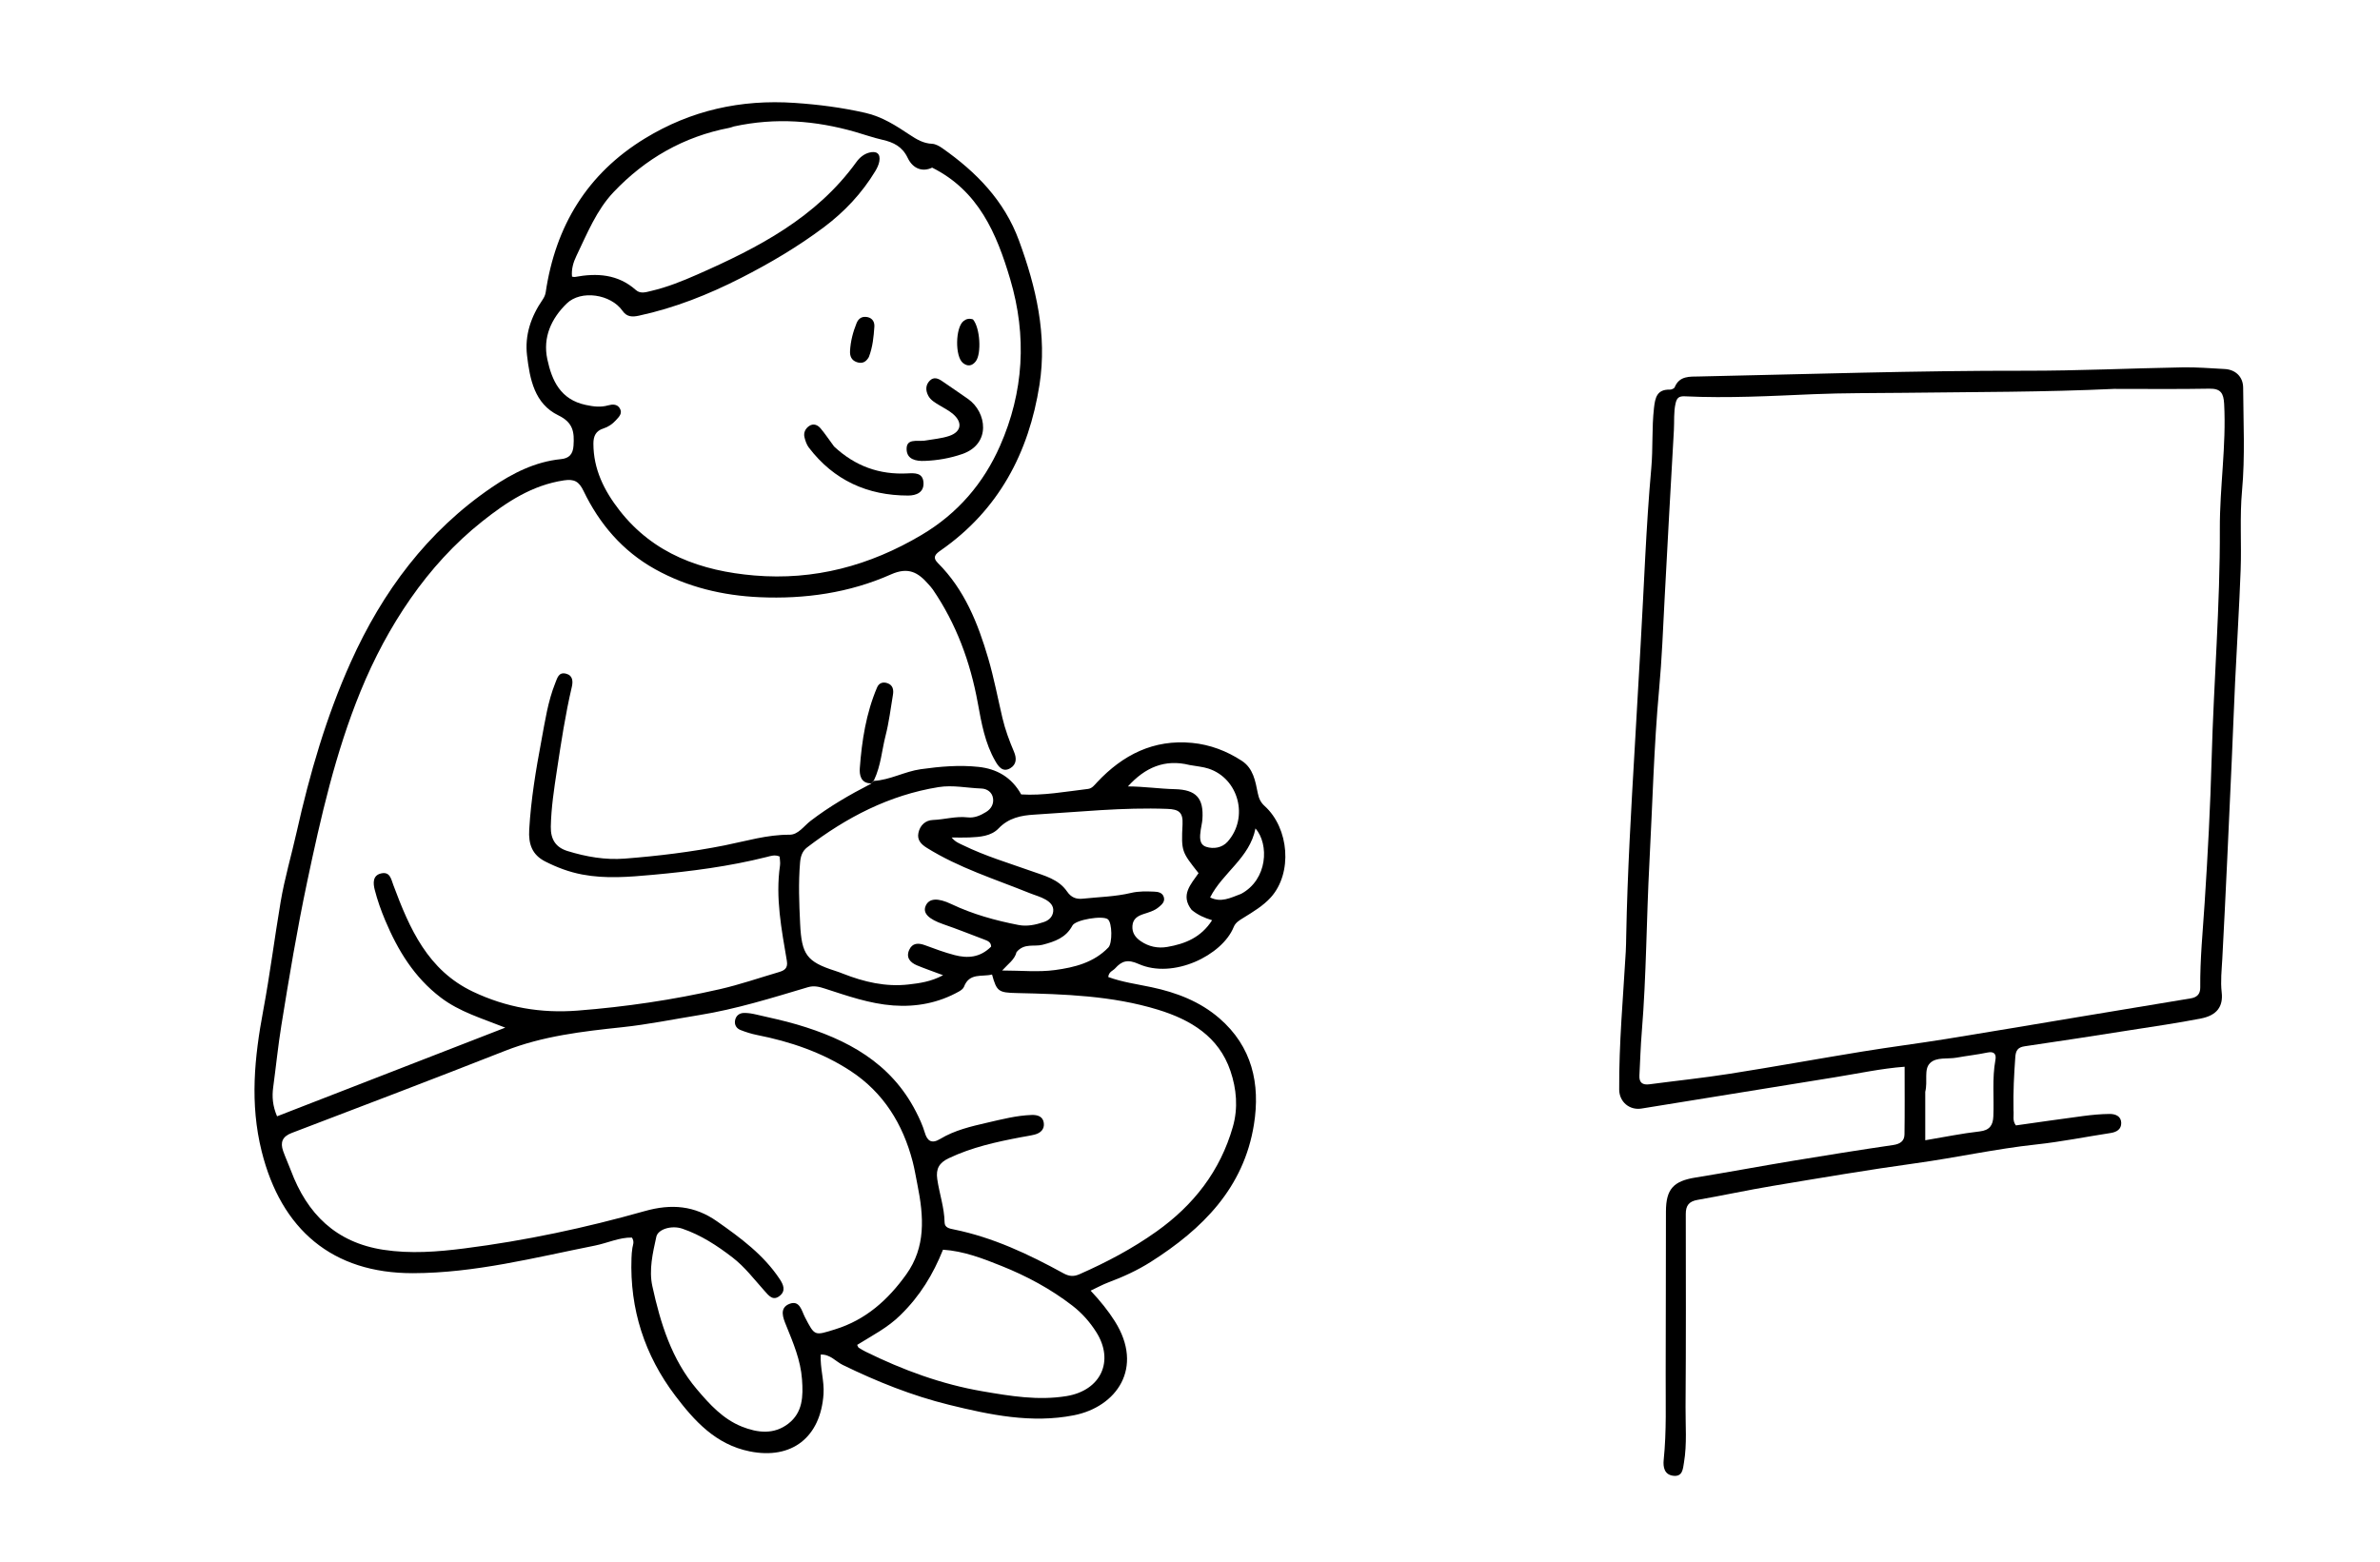
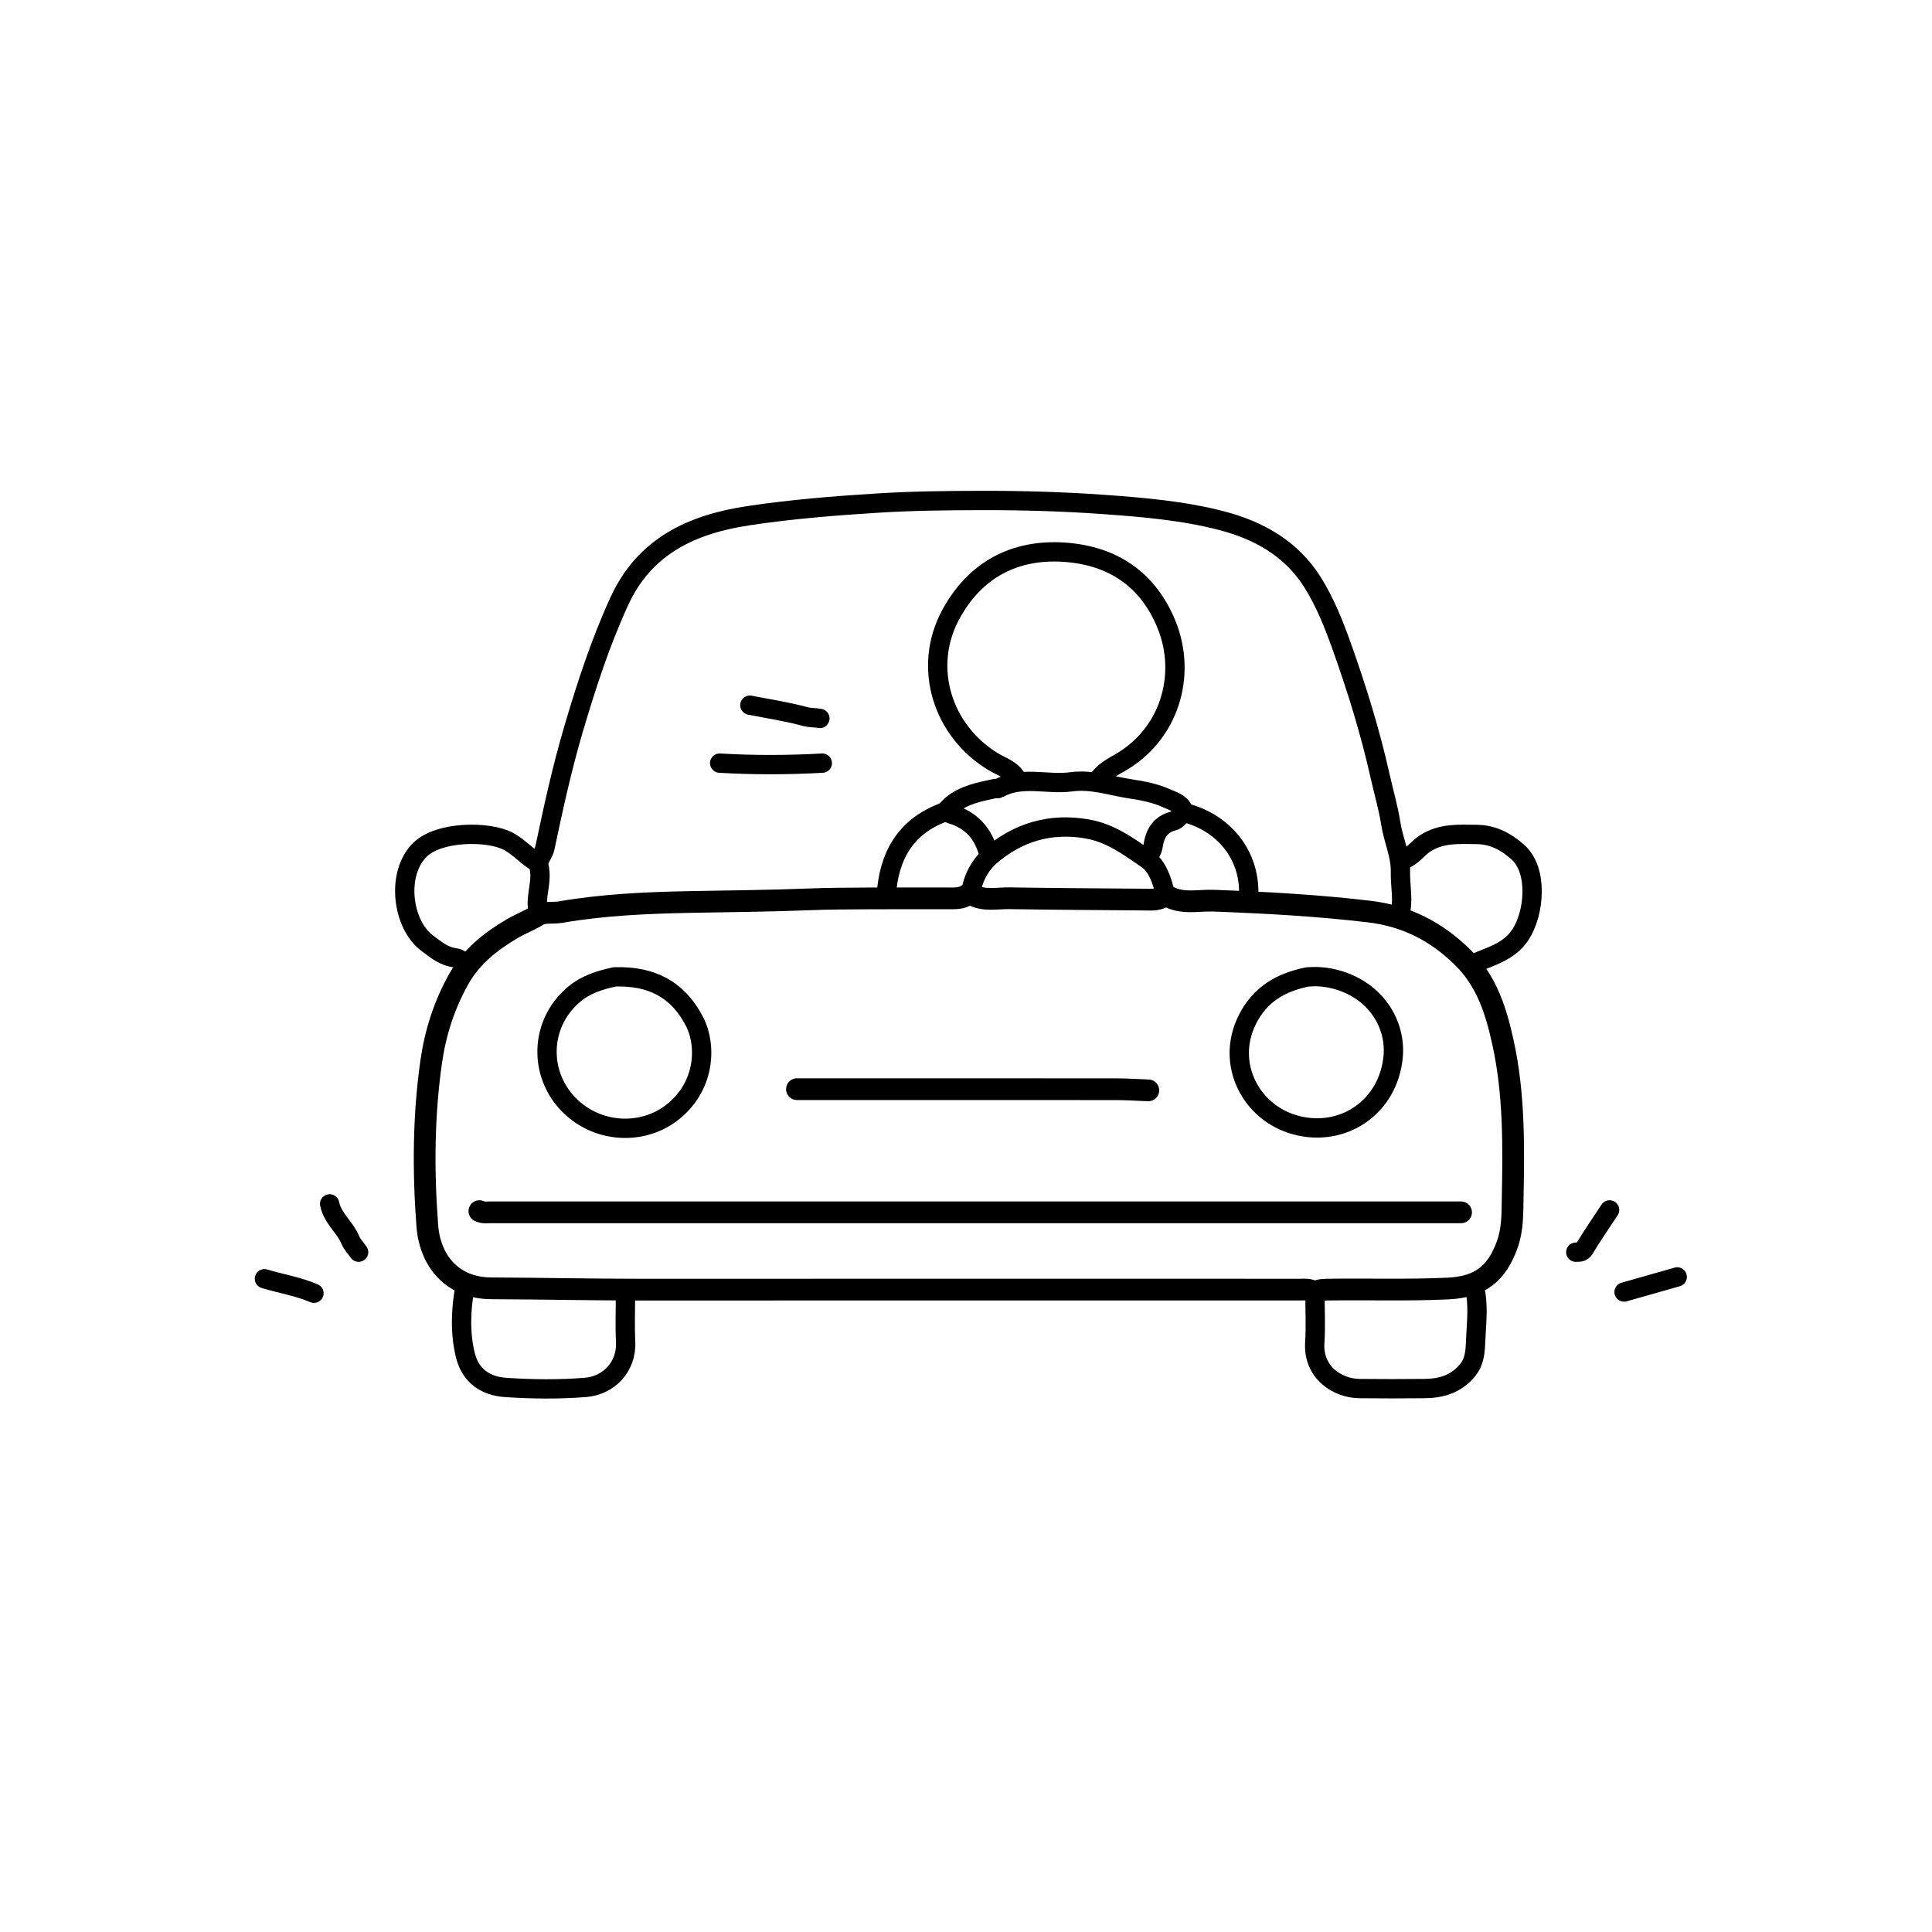
- <svg xmlns="http://www.w3.org/2000/svg" version="1.1" id="Layer_1" x="0px" y="0px" width="100%" viewBox="0 0 1024 672" enable-background="new 0 0 1024 672" xml:space="preserve">
-   <path fill="#000000" opacity="1" stroke="none" d=" M375.937,336.041   C383,335.636 389.23,331.973 396.201,330.995   C404.498,329.832 412.818,329.112 421.091,330.014   C428.744,330.849 435.207,334.355 439.37,341.853   C448.756,342.441 458.418,340.649 468.121,339.49   C469.885,339.279 470.893,337.825 472.045,336.598   C483.106,324.809 496.333,318.081 512.898,319.677   C520.639,320.424 527.803,323.156 534.298,327.395   C539.229,330.614 540.115,336.12 541.168,341.321   C541.623,343.567 542.368,345.264 544.102,346.832   C554.693,356.405 556.204,375.665 546.788,386.14   C543.54,389.752 539.107,392.408 534.907,395.003   C533.127,396.102 531.573,397.005 530.775,398.973   C525.866,411.077 504.814,421.465 489.877,414.804   C485.198,412.718 482.675,413.481 479.794,416.703   C478.84,417.771 477.07,418.101 476.827,420.425   C482.794,422.626 489.182,423.482 495.432,424.806   C506.172,427.081 516.24,430.927 524.612,438.159   C538.704,450.335 542.313,466.362 539.51,483.886   C535.141,511.208 517.375,528.879 495.142,542.999   C489.356,546.673 483.159,549.492 476.747,551.89   C474.444,552.752 472.271,553.963 469.246,555.387   C473.346,559.78 476.765,563.969 479.651,568.542   C492.363,588.685 480.31,605.419 462.052,609.015   C443.871,612.596 425.992,608.863 408.295,604.5   C392.382,600.578 377.305,594.521 362.607,587.36   C359.573,585.882 357.257,582.742 353.116,582.882   C352.811,588.742 354.706,594.222 354.325,599.872   C353.077,618.387 340.774,628.224 322.561,624.554   C307.934,621.606 298.763,611.444 290.541,600.598   C277.39,583.251 270.916,563.378 271.699,541.399   C271.752,539.907 271.855,538.404 272.097,536.933   C272.308,535.646 273.054,534.41 271.891,532.547   C266.501,532.412 261.327,534.928 255.918,536.006   C230.018,541.168 204.323,547.817 177.687,547.868   C143.035,547.933 120.992,529.15 112.581,495.439   C107.438,474.829 109.474,455.002 113.262,434.772   C116.162,419.281 118.119,403.615 120.746,388.07   C122.461,377.919 125.396,368.02 127.645,357.984   C133.258,332.93 140.371,308.383 150.91,284.935   C164.548,254.588 183.844,228.624 211.576,209.73   C220.478,203.665 230.215,198.682 241.344,197.573   C244.772,197.232 246.504,195.582 246.757,191.776   C247.143,185.962 246.651,181.844 240.231,178.731   C229.958,173.75 227.963,163.178 226.755,152.942   C225.718,144.156 228.478,136.196 233.456,128.954   C234.091,128.03 234.622,126.902 234.784,125.807   C239.005,97.258 252.63,74.738 277.492,59.561   C297.25,47.5 318.684,42.71 341.851,44.276   C352.189,44.975 362.273,46.278 372.358,48.578   C379.607,50.231 385.49,54.072 391.44,58.021   C394.382,59.974 397.286,61.713 401.014,61.877   C402.549,61.945 404.193,62.893 405.517,63.824   C420.075,74.057 432.1,86.32 438.414,103.503   C445.8,123.605 450.596,144.155 447.245,165.566   C442.666,194.822 429.68,219.458 404.803,236.806   C402.701,238.272 400.933,239.699 403.517,242.273   C414.974,253.691 420.747,268.182 425.174,283.266   C427.644,291.684 429.282,300.347 431.287,308.902   C432.469,313.944 434.266,318.774 436.286,323.528   C437.456,326.283 437.398,328.957 434.662,330.585   C431.408,332.521 429.549,329.769 428.286,327.597   C423.778,319.847 422.267,311.104 420.683,302.437   C417.478,284.898 411.467,268.49 401.367,253.696   C400.806,252.874 400.109,252.143 399.451,251.391   C395.043,246.353 390.857,243.834 383.344,247.176   C365.474,255.125 346.269,257.855 326.802,256.987   C311.065,256.285 295.812,252.689 281.872,244.937   C267.876,237.155 257.913,225.484 251.043,211.213   C249.123,207.226 247.12,206.036 242.636,206.709   C228.892,208.772 217.938,216.067 207.458,224.385   C195.507,233.869 185.323,245.131 176.65,257.573   C167.986,270 160.892,283.39 155.128,297.48   C144.307,323.933 138.027,351.658 132.157,379.458   C127.836,399.922 124.389,420.571 121.058,441.236   C119.628,450.109 118.735,459.018 117.538,467.903   C116.999,471.902 117.276,475.847 119.205,480.365   C151.747,467.72 184.159,455.126 217.393,442.212   C207.276,438.182 197.773,435.442 189.647,429.264   C178.184,420.549 171.156,408.923 165.735,396.048   C163.931,391.763 162.361,387.332 161.215,382.833   C160.544,380.196 160.235,376.702 163.964,375.848   C167.798,374.971 168.255,378.229 169.281,380.977   C176.219,399.57 184.034,417.523 203.555,426.767   C217.853,433.539 232.683,436.118 248.562,434.874   C269.169,433.26 289.516,430.267 309.623,425.681   C318.199,423.725 326.561,420.832 335.014,418.344   C337.408,417.639 339.098,416.756 338.546,413.478   C336.261,399.906 333.577,386.337 335.596,372.438   C335.779,371.174 335.5,369.842 335.438,368.587   C333.381,367.672 331.63,368.333 329.894,368.77   C313.733,372.842 297.284,374.961 280.708,376.461   C270.6,377.375 260.6,378.229 250.491,376.313   C244.838,375.241 239.646,373.279 234.571,370.699   C228.841,367.787 227.345,363.103 227.694,357.026   C228.439,344.053 230.573,331.262 232.961,318.558   C234.515,310.29 235.727,301.841 238.91,293.912   C239.805,291.68 240.393,289.099 243.532,289.895   C246.472,290.641 246.584,293.201 246.025,295.588   C243.25,307.424 241.434,319.425 239.615,331.431   C238.393,339.492 237.154,347.517 236.989,355.718   C236.876,361.3 239.199,364.685 244.217,366.228   C252.201,368.682 260.409,370.124 268.783,369.474   C283.205,368.355 297.574,366.606 311.757,363.78   C321.027,361.933 330.062,359.138 339.701,359.195   C343.434,359.217 345.889,355.435 348.733,353.254   C356.713,347.135 365.303,342.127 374.712,337.278   C375.416,336.597 375.677,336.319 375.937,336.041  M394.704,509.667   C394.041,506.412 393.525,503.119 392.691,499.908   C388.484,483.701 380.118,470.141 365.992,460.873   C353.762,452.848 340.049,448.214 325.72,445.374   C323.294,444.893 320.895,444.132 318.591,443.226   C316.939,442.576 315.955,441.101 316.239,439.23   C316.556,437.148 318.036,435.945 320.034,435.888   C321.828,435.837 323.668,436.174 325.432,436.582   C331.263,437.933 337.136,439.164 342.872,440.852   C364.402,447.186 383.257,457.249 394.068,478.302   C395.59,481.267 396.966,484.237 397.923,487.457   C398.916,490.799 400.703,492.414 404.52,490.103   C410.706,486.358 417.798,484.702 424.733,483.109   C431.017,481.666 437.342,480.005 443.866,479.787   C446.389,479.703 448.745,480.391 449.103,483.259   C449.441,485.962 447.674,487.589 445.154,488.231   C443.226,488.722 441.241,488.989 439.283,489.361   C428.65,491.379 418.138,493.687 408.24,498.385   C404.08,500.36 402.613,502.924 403.253,507.372   C404.151,513.616 406.31,519.632 406.412,526.025   C406.449,528.353 408.621,528.686 410.426,529.053   C427.267,532.475 442.597,539.714 457.513,547.901   C460.008,549.27 461.957,549.416 464.47,548.31   C476.078,543.198 487.223,537.307 497.587,529.934   C513.585,518.553 525.009,503.905 530.445,484.86   C532.762,476.741 532.019,468.566 529.398,460.835   C524.366,445.991 512.188,438.776 498.214,434.491   C478.454,428.43 457.937,427.792 437.459,427.327   C429.615,427.149 428.843,426.672 426.826,419.349   C422.524,420.463 417.082,418.464 414.758,424.628   C414.444,425.46 413.452,426.173 412.609,426.647   C403.818,431.584 394.246,433.393 384.336,432.669   C374.16,431.926 364.53,428.526 354.879,425.398   C352.532,424.637 350.258,424.022 347.597,424.815   C332.154,429.414 316.759,434.24 300.794,436.816   C289.801,438.589 278.858,440.839 267.801,442.014   C250.597,443.843 233.546,445.791 217.232,452.214   C186.743,464.218 156.113,475.864 125.496,487.54   C121.462,489.078 120.52,491.598 121.824,495.312   C122.813,498.128 124.092,500.84 125.138,503.638   C132.128,522.344 144.499,534.66 164.935,537.798   C176.612,539.592 188.219,538.686 199.765,537.22   C226.027,533.887 251.909,528.357 277.341,521.17   C288.921,517.898 298.852,518.781 308.547,525.592   C318.648,532.688 328.555,539.959 335.503,550.457   C337.083,552.844 338.157,555.455 335.51,557.598   C332.554,559.991 330.747,557.505 328.922,555.472   C324.486,550.532 320.477,545.188 315.151,541.089   C308.525,535.99 301.561,531.446 293.608,528.73   C288.942,527.137 283.104,528.941 282.39,532.186   C280.851,539.174 279.141,546.443 280.669,553.435   C284.153,569.388 288.944,584.982 299.806,597.805   C305.311,604.302 311.075,610.669 319.224,613.911   C325.979,616.599 333.004,617.407 339.191,612.616   C345.429,607.786 345.595,600.844 345.072,593.595   C344.47,585.249 341.279,577.838 338.214,570.268   C336.983,567.228 335.141,562.89 339.613,561.092   C344.113,559.283 344.936,564.136 346.308,566.773   C350.604,575.026 350.359,574.808 359.316,572.034   C372.545,567.938 382.098,559.325 389.927,548.394   C398.328,536.664 397.54,523.711 394.704,509.667  M315.715,54.423   C315.079,54.622 314.455,54.887 313.805,55.011   C294.177,58.769 277.63,68.289 264.009,82.649   C256.623,90.435 252.633,100.511 248.012,110.085   C246.615,112.98 245.806,115.866 246.107,119.039   C246.672,119.114 247.008,119.241 247.309,119.186   C256.847,117.424 265.862,117.944 273.588,124.803   C275.591,126.581 277.998,125.702 280.267,125.171   C287.105,123.571 293.564,120.966 299.985,118.141   C326.102,106.653 351.145,93.7 368.437,69.759   C369.861,67.786 371.693,66.284 373.951,65.677   C376.991,64.86 378.974,65.979 378.318,69.5   C378.051,70.933 377.373,72.356 376.61,73.619   C370.86,83.136 363.358,91.117 354.51,97.756   C343.302,106.165 331.286,113.258 318.779,119.629   C304.762,126.768 290.318,132.51 274.925,135.833   C272.104,136.442 269.719,136.451 267.857,133.782   C262.83,126.577 249.985,124.607 243.818,130.617   C237.206,137.059 233.472,145.167 235.485,154.577   C237.46,163.814 241.144,171.935 252.017,174.25   C255.402,174.971 258.405,175.353 261.689,174.429   C263.477,173.926 265.519,173.814 266.65,175.682   C267.988,177.894 266.294,179.403 264.95,180.885   C263.465,182.523 261.671,183.726 259.569,184.396   C256.365,185.417 255.315,187.648 255.314,190.88   C255.311,201.934 259.969,211.175 266.518,219.586   C281.2,238.444 301.78,245.702 324.506,247.635   C350.316,249.831 374.181,243.449 396.529,230.177   C412.102,220.929 423.173,207.97 430.28,191.832   C440.489,168.65 441.895,144.625 434.645,120.155   C428.791,100.391 421.003,82.101 401.052,72.132   C397.137,74.048 392.865,72.832 390.537,67.936   C388.239,63.101 384.467,61.24 379.739,60.169   C375.69,59.252 371.764,57.844 367.784,56.711   C350.931,51.918 333.829,50.477 315.715,54.423  M426.43,407.347   C426.425,405.453 425.012,404.878 423.585,404.339   C417.676,402.108 411.808,399.756 405.838,397.699   C399.595,395.546 396.919,392.956 398.259,389.833   C399.685,386.509 403.435,386.241 409.284,389.023   C418.503,393.407 428.258,396.104 438.232,398.04   C441.89,398.75 445.508,397.973 448.995,396.815   C451.157,396.096 452.825,394.713 453.139,392.273   C453.47,389.702 451.686,388.157 449.869,387.101   C447.741,385.864 445.264,385.234 442.955,384.3   C428.016,378.26 412.544,373.45 398.733,364.812   C396.179,363.215 394.54,361.378 395.157,358.395   C395.831,355.131 398.166,352.971 401.418,352.848   C406.404,352.658 411.28,351.139 416.309,351.727   C419.304,352.077 421.865,350.887 424.303,349.393   C426.478,348.06 427.623,345.925 427.255,343.493   C426.86,340.892 424.683,339.397 422.253,339.313   C416.109,339.099 409.956,337.715 403.825,338.704   C382.605,342.127 364.163,351.723 347.279,364.64   C345.185,366.241 344.465,368.46 344.232,371.16   C343.474,379.96 343.84,388.725 344.261,397.516   C344.897,410.797 347.079,413.852 359.378,417.791   C360.487,418.146 361.582,418.55 362.666,418.977   C371.75,422.553 381.087,424.759 390.915,423.634   C395.685,423.088 400.507,422.443 405.771,419.652   C401.297,417.975 397.868,416.799 394.529,415.406   C391.597,414.182 389.7,412.049 391.19,408.742   C392.547,405.73 395.096,405.673 397.974,406.74   C402.181,408.299 406.408,409.872 410.741,410.999   C416.27,412.437 421.652,412.133 426.43,407.347  M387.402,565.91   C381.99,571.313 375.168,574.746 368.795,578.729   C369.137,579.377 369.213,579.773 369.447,579.922   C370.424,580.545 371.42,581.148 372.458,581.659   C388.465,589.545 405.105,595.675 422.725,598.695   C434.651,600.738 446.626,602.762 458.848,600.766   C473.668,598.346 479.584,585.646 471.628,573.158   C468.826,568.759 465.48,564.988 461.322,561.785   C452.02,554.621 441.795,549.133 430.965,544.785   C422.863,541.532 414.678,538.355 405.73,537.766   C401.502,548.308 395.891,557.641 387.402,565.91  M512.71,391.551   C507.703,385.172 512.43,380.472 515.677,375.733   C508.459,366.529 508.202,366.516 508.793,354.712   C509.055,349.474 507.119,348.261 502.284,348.076   C483.101,347.345 464.061,349.418 444.976,350.55   C439.33,350.885 433.976,351.942 429.624,356.494   C426.428,359.838 421.575,360.176 417.04,360.369   C414.652,360.471 412.256,360.387 409.439,360.387   C411.053,362.378 412.819,362.956 414.433,363.745   C423.88,368.362 433.943,371.353 443.81,374.863   C449.43,376.863 455.461,378.315 459.11,383.631   C460.852,386.169 462.994,387.031 465.893,386.719   C472.822,385.973 479.829,385.869 486.65,384.233   C489.936,383.446 493.266,383.561 496.594,383.685   C498.304,383.749 500.094,384.11 500.701,385.932   C501.402,388.036 499.82,389.311 498.392,390.478   C496.543,391.99 494.265,392.59 492.05,393.316   C489.56,394.132 487.477,395.308 487.237,398.348   C486.996,401.384 488.5,403.429 490.825,405.016   C494.287,407.379 498.204,408.18 502.251,407.477   C509.863,406.155 516.737,403.449 521.506,395.988   C518.108,394.939 515.524,393.824 512.71,391.551  M511.83,329.198   C501.098,326.498 492.577,330.326 485.294,338.403   C492.112,338.429 498.764,339.429 505.468,339.591   C514.637,339.813 518.005,343.426 517.329,352.645   C517.22,354.127 516.817,355.586 516.619,357.064   C516.239,359.914 515.749,363.358 518.988,364.411   C522.071,365.413 525.803,364.861 528.171,362.199   C537.403,351.818 532.962,334.976 519.937,330.736   C517.592,329.973 515.063,329.772 511.83,329.198  M437.368,409.702   C436.572,412.963 433.704,414.814 431.169,417.626   C439.366,417.626 446.773,418.398 453.942,417.424   C462.271,416.293 470.638,414.238 476.9,407.689   C478.629,405.881 478.576,397.116 476.658,395.579   C474.492,393.843 462.775,395.732 461.409,398.292   C458.609,403.541 453.853,405.177 448.517,406.56   C444.936,407.487 440.72,405.713 437.368,409.702  M534.006,384.632   C545.444,378.48 546.109,363.291 540.171,356.473   C537.701,369.173 526.09,375.466 520.655,386.182   C525.392,388.522 529.327,386.392 534.006,384.632  z" />
-   <path fill="#000000" opacity="1" stroke="none" d=" M866.316,477.774   C866.55,480.159 865.746,482.237 867.352,484.281   C876.905,482.938 886.577,481.517 896.269,480.246   C900.051,479.749 903.876,479.378 907.685,479.351   C910.068,479.334 912.602,480.237 912.667,483.178   C912.728,485.921 910.741,487.145 908.114,487.548   C897.429,489.189 886.8,491.329 876.064,492.486   C858.67,494.359 841.603,498.164 824.297,500.553   C803.709,503.394 783.208,506.891 762.703,510.309   C751.894,512.11 741.176,514.454 730.377,516.327   C726.705,516.965 725.307,518.743 725.313,522.372   C725.356,550.031 725.419,577.692 725.216,605.35   C725.157,613.323 725.875,621.343 724.544,629.284   C724.081,632.045 723.994,635.532 719.939,635.051   C716.099,634.595 715.485,631.346 715.809,628.188   C717.074,615.889 716.609,603.558 716.662,591.239   C716.761,567.911 716.697,544.582 716.776,521.254   C716.808,511.637 720.059,508.236 729.459,506.715   C743.408,504.459 757.299,501.848 771.24,499.537   C785.657,497.147 800.089,494.84 814.548,492.721   C817.564,492.279 819.366,491.003 819.41,488.14   C819.556,478.55 819.465,468.957 819.465,459.035   C809.565,459.761 799.524,461.949 789.41,463.574   C761.687,468.03 733.978,472.576 706.253,477.027   C701.075,477.858 696.695,474.128 696.662,468.868   C696.539,449.047 698.359,429.314 699.488,409.55   C699.621,407.224 699.642,404.89 699.687,402.559   C700.206,375.452 701.803,348.402 703.372,321.338   C704.216,306.782 705.023,292.196 705.873,277.64   C707.355,252.246 708.188,226.808 710.469,201.455   C711.243,192.858 710.65,184.158 711.633,175.529   C712.128,171.182 712.879,167.5 718.446,167.666   C719.153,167.687 720.305,167.197 720.532,166.647   C722.595,161.65 726.95,162.091 731.102,162.003   C777.888,161.014 824.659,159.456 871.469,159.534   C894.058,159.572 916.646,158.479 939.238,158.078   C945.218,157.972 951.211,158.496 957.195,158.796   C961.679,159.02 965.097,162.006 965.122,166.823   C965.201,181.619 965.996,196.394 964.638,211.226   C963.609,222.458 964.463,233.849 964.048,245.153   C963.455,261.276 962.431,277.382 961.659,293.499   C961.125,304.639 960.742,315.786 960.231,326.928   C958.92,355.506 957.675,384.088 956.147,412.654   C955.889,417.471 955.337,422.192 955.891,427.057   C956.59,433.192 953.732,436.941 946.995,438.264   C936.877,440.25 926.653,441.71 916.461,443.307   C901.349,445.676 886.235,448.04 871.098,450.235   C868.109,450.668 867.287,452.147 867.091,454.851   C866.552,462.331 866.147,469.809 866.316,477.774  M909.575,167.347   C879.47,168.761 849.332,168.657 819.209,169.035   C806.219,169.198 793.218,169.072 780.24,169.625   C761.82,170.41 743.408,171.42 724.97,170.543   C722.383,170.42 721.466,171.179 720.918,173.59   C720.052,177.397 720.417,181.228 720.2,185.041   C718.821,209.251 717.466,233.462 716.201,257.678   C715.525,270.622 715.03,283.63 713.85,296.48   C711.569,321.327 710.991,346.247 709.668,371.112   C708.378,395.348 708.37,419.664 706.393,443.891   C705.88,450.186 705.686,456.508 705.36,462.818   C705.2,465.901 706.713,466.98 709.694,466.585   C721.215,465.059 732.786,463.862 744.262,462.055   C763.32,459.054 782.304,455.59 801.347,452.489   C813.322,450.539 825.367,449.016 837.346,447.087   C856.206,444.051 875.036,440.831 893.88,437.697   C910.104,434.998 926.329,432.311 942.554,429.62   C945.21,429.18 946.688,427.827 946.662,424.929   C946.552,412.774 947.761,400.691 948.551,388.578   C949.903,367.84 951.004,347.072 951.571,326.299   C952.47,293.379 955.22,260.535 955.092,227.568   C955.023,209.635 957.914,191.776 956.943,173.767   C956.697,169.193 955.474,167.16 950.548,167.251   C937.222,167.498 923.888,167.341 909.575,167.347  M828.344,469.833   C828.344,476.566 828.344,483.299 828.344,490.671   C836.761,489.263 844.21,487.716 851.739,486.872   C856.052,486.388 857.473,484.203 857.639,480.426   C857.995,472.311 857.053,464.158 858.537,456.067   C858.97,453.705 858.065,452.299 855.106,452.922   C850.732,453.844 846.265,454.316 841.862,455.116   C837.981,455.822 833.175,454.753 830.424,457.452   C827.629,460.194 829.506,465.094 828.344,469.833  z" />
-   <path fill="#000000" opacity="1" stroke="none" d=" M376.069,335.68   C375.677,336.319 375.416,336.597 374.976,337.101   C370.218,337.217 369.736,333.233 369.934,330.552   C370.812,318.674 372.643,306.908 377.361,295.817   C378.23,293.774 380.03,293.32 381.94,294.03   C384.211,294.874 384.545,296.884 384.191,298.989   C383.204,304.865 382.498,310.82 381.018,316.573   C379.412,322.819 379.036,329.392 376.069,335.68  z" />
-   <path fill="#000000" opacity="1" stroke="none" d=" M397.713,189.629   C401.577,188.971 405.126,188.699 408.395,187.597   C413.614,185.838 414.267,181.806 410.072,178.184   C408.331,176.681 406.2,175.618 404.211,174.415   C402.349,173.29 400.398,172.208 399.363,170.231   C398.199,168.006 398.184,165.63 400.064,163.775   C401.829,162.033 403.711,162.862 405.477,164.089   C409.163,166.65 412.91,169.125 416.569,171.724   C424.548,177.391 426.537,191.074 413.96,195.392   C408.664,197.211 403.389,198.11 397.889,198.337   C394.058,198.496 390.187,197.694 390.069,193.351   C389.942,188.67 394.342,189.956 397.713,189.629  z" />
-   <path fill="#000000" opacity="1" stroke="none" d=" M358.857,192.125   C367.942,200.619 378.393,204.335 390.453,203.712   C393.449,203.558 396.995,203.342 397.324,207.521   C397.671,211.945 394.176,213.245 390.717,213.245   C373.225,213.244 358.769,206.677 348.029,192.635   C347.058,191.365 346.487,189.675 346.117,188.091   C345.665,186.157 346.527,184.424 348.129,183.321   C349.973,182.052 351.81,182.864 353.029,184.302   C355.051,186.687 356.764,189.334 358.857,192.125  z" />
-   <path fill="#000000" opacity="1" stroke="none" d=" M418.62,137.438   C421.731,141.096 422.31,152.165 419.872,155.417   C418.308,157.504 416.349,157.841 414.309,156.197   C410.834,153.394 411.038,140.946 414.553,138.156   C415.633,137.298 416.86,136.888 418.62,137.438  z" />
-   <path fill="#000000" opacity="1" stroke="none" d=" M373.827,153.639   C372.457,156.077 370.676,156.56 368.542,155.798   C366.339,155.01 365.615,153.222 365.73,151.048   C365.949,146.875 366.992,142.883 368.555,139.022   C369.432,136.855 371.115,135.983 373.338,136.482   C375.444,136.955 376.339,138.646 376.199,140.604   C375.891,144.889 375.529,149.188 373.827,153.639  z" />
+ <svg xmlns="http://www.w3.org/2000/svg" version="1.1" id="Layer_1" x="0px" y="0px" width="100%" viewBox="0 0 800 800" enable-background="new 0 0 800 800" xml:space="preserve">
+   <path fill="none" opacity="1" stroke="#000000" stroke-linecap="round" stroke-linejoin="round" stroke-width="8" d=" M579.5,379   C581.366,373.047 579.738,366.996 579.885,360.997   C580.054,354.141 576.946,347.76 575.896,341.016   C574.873,334.442 572.964,328.008 571.507,321.498   C567.396,303.135 561.854,285.201 555.523,267.492   C552.245,258.319 548.639,249.278 543.449,241.032   C534.713,227.152 521.272,219.631 505.966,215.631   C489.975,211.451 473.502,210.076 457.008,208.889   C440.013,207.665 422.986,207.203 406,207.238   C391.856,207.267 377.667,207.426 363.488,208.31   C345.579,209.427 327.736,210.863 310.004,213.529   C286.705,217.033 267.004,225.927 256.439,248.972   C248.577,266.122 242.787,283.951 237.465,301.99   C232.699,318.144 229.117,334.578 225.651,351.032   C225.142,353.451 223.479,355.025 223,357.25  " />
+   <path fill="none" opacity="1" stroke="#000000" stroke-linecap="round" stroke-linejoin="round" stroke-width="9" d=" M198.5,501.5   C200.103,502.301 201.826,501.989 203.5,501.989   C335.5,502.001 467.5,502 599.5,502   C601.333,502 603.167,502 605,502  " />
+   <path fill="none" opacity="1" stroke="#000000" stroke-linecap="round" stroke-linejoin="round" stroke-width="9" d=" M544,535   C542.168,533.661 540.048,534.006 538,534.006   C447.333,533.999 356.667,533.978 266,534.016   C245.164,534.025 224.335,533.553 203.5,533.469   C186.956,533.402 178.007,521.813 176.932,507.505   C175.222,484.765 175.34,462.086 178.573,439.51   C180.287,427.541 183.953,416.138 189.927,405.459   C195.167,396.096 203.133,389.838 212.043,384.573   C215.426,382.574 219.157,381.184 222.557,379.092   C225.326,377.389 228.855,378.248 232.034,377.698   C249.698,374.644 267.594,373.857 285.5,373.499   C302,373.17 318.509,373.061 334.996,372.404   C343.17,372.078 351.332,372.067 359.5,372.017   C370.5,371.949 381.5,372.006 392.5,371.996   C394.876,371.993 397.239,372.151 399.534,371.072   C400.361,370.683 401.151,369.677 402.526,370.455   C407.418,373.222 412.822,371.863 418.001,371.947   C436.499,372.249 455,372.338 473.5,372.495   C476.206,372.518 479.002,372.821 481.464,371.437   C482.198,371.025 483.001,370.779 483.472,371.049   C489.545,374.52 496.146,372.714 502.502,372.949   C524.055,373.745 545.571,374.918 567.004,377.467   C582.138,379.267 594.696,385.628 605.623,396.375   C615.784,406.367 619.578,418.935 622.428,432.016   C627.023,453.104 626.785,474.583 626.37,495.997   C626.244,502.497 626.4,509.138 624.058,515.521   C619.829,527.042 613.246,532.923 599.503,533.558   C583.333,534.304 567.166,533.801 551,533.986   C548.772,534.012 546.553,533.925 544.5,535  " />
+   <path fill="none" opacity="1" stroke="#000000" stroke-linecap="round" stroke-linejoin="round" stroke-width="8" d=" M455,322.5   C457.227,319.541 460.316,317.754 463.484,315.972   C484.14,304.351 491.647,279.658 482.989,258.505   C475.3,239.722 460.591,230.087 440.987,228.677   C420.075,227.174 403.601,236.057 393.64,254.576   C381.877,276.445 390.218,302.786 411.485,315.526   C414.857,317.546 418.929,318.679 421,322.5  " />
+   <path fill="none" opacity="1" stroke="#000000" stroke-linecap="round" stroke-linejoin="round" stroke-width="9" d=" M475.5,451.5   C471,451.333 466.5,451.026 462,451.022   C418,450.986 374,451 330,451  " />
+   <path fill="none" opacity="1" stroke="#000000" stroke-linecap="round" stroke-linejoin="round" stroke-width="8" d=" M610.5,533   C612.351,540.128 611.383,547.307 611.071,554.503   C610.867,559.18 610.832,563.63 607.55,567.542   C602.896,573.09 596.819,574.899 590,574.975   C581.001,575.076 571.999,575.07 563,574.981   C553.493,574.886 543.639,568.034 544.42,555.995   C544.862,549.19 544.5,542.333 544.5,535.5  " />
+   <path fill="none" opacity="1" stroke="#000000" stroke-linecap="round" stroke-linejoin="round" stroke-width="8" d=" M192.5,533   C190.821,542.333 190.456,551.788 192.649,560.964   C194.655,569.356 200.628,573.945 209.498,574.525   C220.505,575.245 231.504,575.375 242.499,574.485   C251.919,573.722 259.607,566.101 259.063,555.497   C258.723,548.848 259,542.167 259,535.5  " />
+   <path fill="none" opacity="1" stroke="#000000" stroke-linecap="round" stroke-linejoin="round" stroke-width="8" d=" M223,378   C221.42,372.282 224.07,366.694 223.525,360.998   C223.34,359.066 223.289,357.745 221.132,356.302   C217.513,353.881 214.551,350.574 210.552,348.405   C202.502,344.038 181.821,344.05 173.883,351.882   C163.825,361.804 166.564,382.89 176.937,390.585   C180.538,393.257 183.787,396.046 188.488,396.602   C190.064,396.789 191.5,398.167 193,399  " />
+   <path fill="none" opacity="1" stroke="#000000" stroke-linecap="round" stroke-linejoin="round" stroke-width="8" d=" M610.25,399   C617.253,395.94 624.891,394.137 629.563,387.042   C635.484,378.051 636.933,360.374 628.58,352.911   C623.567,348.432 618.173,345.608 611.5,345.53   C604.095,345.445 596.688,344.878 589.917,349.376   C586.804,351.444 584.729,354.843 581,356  " />
+   <path fill="none" opacity="1" stroke="#000000" stroke-linecap="round" stroke-linejoin="round" stroke-width="8" d=" M367,370.75   C367.972,354.837 374.618,342.663 390.05,336.628   C391.921,335.896 392.705,334.509 393.954,333.446   C399.189,328.994 405.65,327.929 412.003,326.514   C412.479,326.408 413.104,326.686 413.485,326.473   C423.121,321.08 433.564,325.085 443.466,323.748   C452.123,322.579 459.88,325.402 467.979,326.639   C473.043,327.412 478.228,328.357 482.988,330.526   C485.619,331.724 488.694,332.403 489.996,335.502   C490.471,336.633 491.444,336.725 492.486,337.045   C507.457,341.638 518.182,354.829 517,372  " />
+   <path fill="none" opacity="1" stroke="#000000" stroke-linecap="round" stroke-linejoin="round" stroke-width="8" d=" M482.5,370.5   C481.445,364.904 479.08,358.56 475.212,355.922   C467.582,350.717 460.066,344.933 450.047,343.223   C434.649,340.594 421.487,344.747 410.254,354.298   C406.102,357.828 402.67,363.668 402,370  " />
+   <path fill="none" opacity="1" stroke="#000000" stroke-linecap="round" stroke-linejoin="round" stroke-width="8" d=" M340.5,316   C326.333,316.786 312.167,316.833 298,316  " />
+   <path fill="none" opacity="1" stroke="#000000" stroke-linecap="round" stroke-linejoin="round" stroke-width="8" d=" M310.5,292   C318.167,293.5 325.926,294.66 333.44,296.718   C335.552,297.296 337.513,297.089 339.5,297.5  " />
+   <path fill="none" opacity="1" stroke="#000000" stroke-linecap="round" stroke-linejoin="round" stroke-width="8" d=" M392.5,336   C392.833,336.333 393.112,336.86 393.508,336.972   C402.274,339.435 407.378,345.311 409.5,354  " />
+   <path fill="none" opacity="1" stroke="#000000" stroke-linecap="round" stroke-linejoin="round" stroke-width="8" d=" M489.5,337   C488.333,338 487.31,339.561 485.975,339.902   C480.363,341.336 478.199,345.199 477.432,350.49   C477.206,352.054 476.167,353.5 475.5,355  " />
+   <path fill="none" opacity="1" stroke="#000000" stroke-linecap="round" stroke-linejoin="round" stroke-width="8" d=" M130,535.5   C123.409,532.671 116.314,531.566 109.5,529.5  " />
+   <path fill="none" opacity="1" stroke="#000000" stroke-linecap="round" stroke-linejoin="round" stroke-width="8" d=" M694.5,528.75   C687.167,530.833 679.833,532.917 672.5,535  " />
+   <path fill="none" opacity="1" stroke="#000000" stroke-linecap="round" stroke-linejoin="round" stroke-width="8" d=" M136.5,498.5   C137.666,504.445 142.846,508.097 145.065,513.473   C145.822,515.309 147.333,516.833 148.5,518.5  " />
+   <path fill="none" opacity="1" stroke="#000000" stroke-linecap="round" stroke-linejoin="round" stroke-width="8" d=" M666.5,501   C663,506.333 659.362,511.584 656.081,517.049   C655.05,518.767 653.843,518.412 652.5,518.5  " />
+   <path fill="none" opacity="1" stroke="#000000" stroke-linecap="round" stroke-linejoin="round" stroke-width="8" d=" M541.5,404.5   C530.451,406.728 521.679,411.64 516.381,422.441   C507.408,440.733 518.105,460.922 536.535,465.868   C556.141,471.129 574.957,458.404 576.881,437.489   C578.11,424.134 569.711,409.911 552.994,405.523   C549.409,404.582 545.724,404.207 542,404.5  " />
+   <path fill="none" opacity="1" stroke="#000000" stroke-linecap="round" stroke-linejoin="round" stroke-width="8" d=" M254.5,404.5   C248.56,405.795 242.821,407.53 237.994,411.493   C221.941,424.676 222.952,448.779 239.564,460.913   C251.302,469.487 267.104,469.108 277.941,460.922   C291.794,450.458 292.925,433.395 287.57,422.964   C280.671,409.527 269.561,404.117 255,404.5  " />
</svg>
